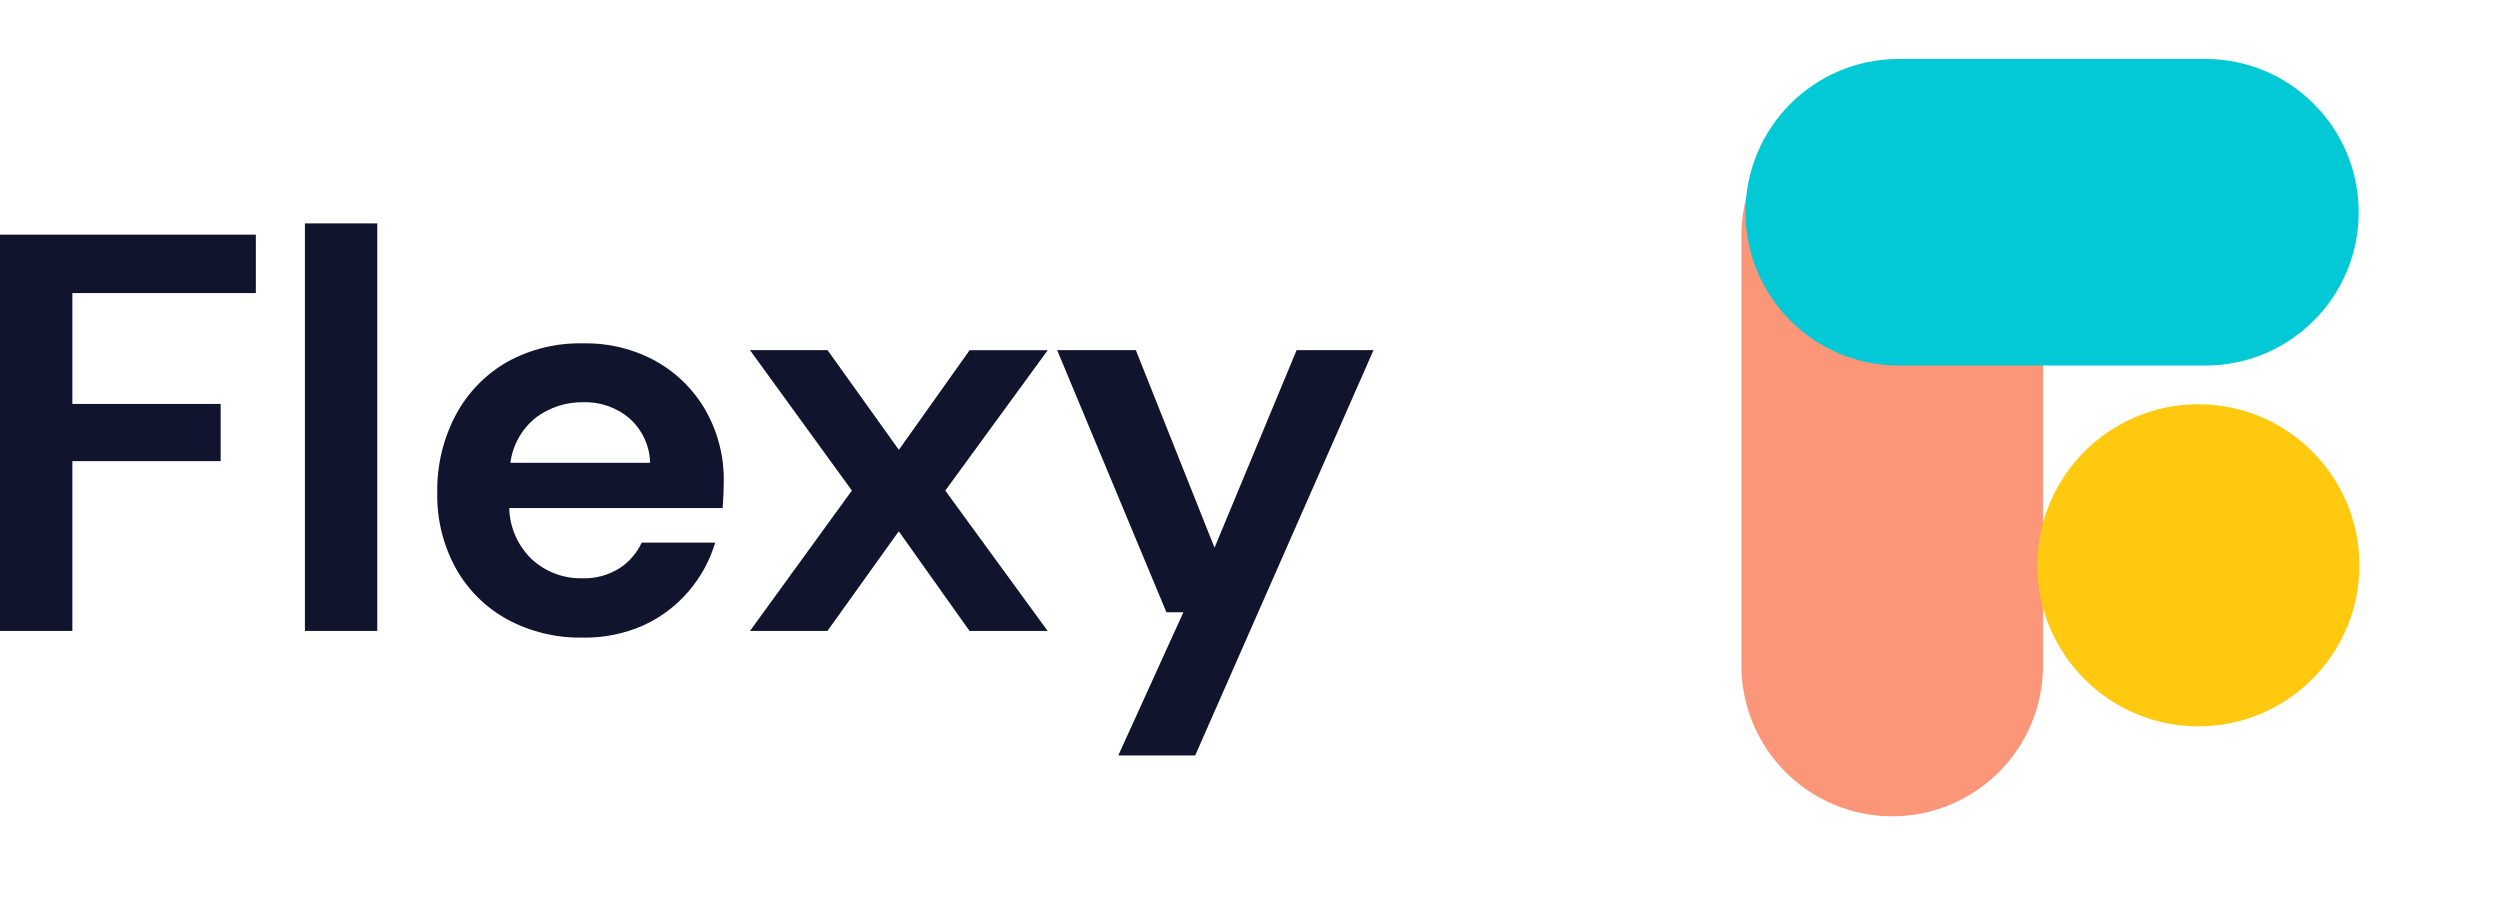
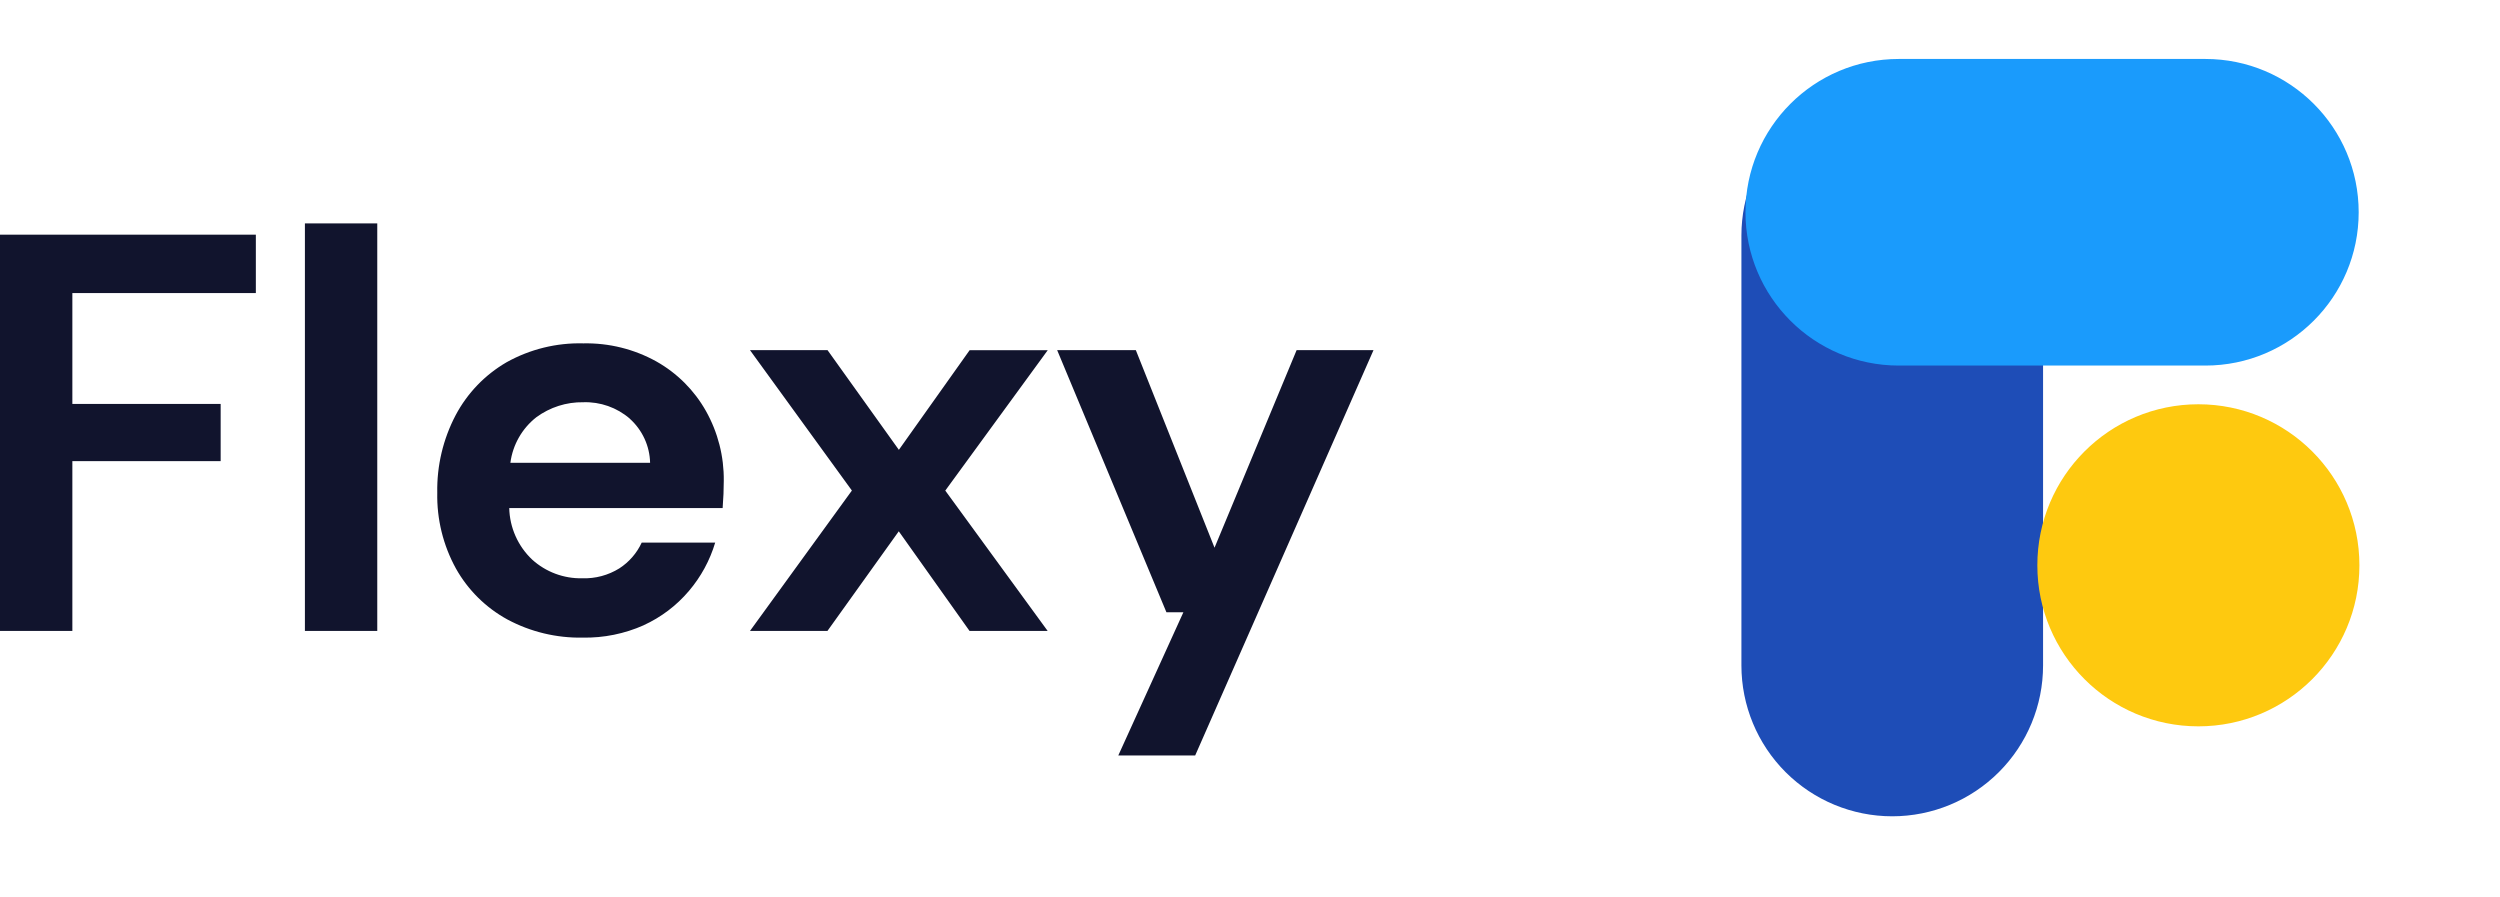
<svg xmlns="http://www.w3.org/2000/svg" width="106" height="38" viewBox="0 0 106 38" fill="none">
  <path fill-rule="evenodd" clip-rule="evenodd" d="M3.068 26.751V19.551H9.356V17.127H3.068V12.427H10.848V9.951H0V26.751H3.068ZM15.996 26.751V9.471H12.928V26.751H16H15.996ZM27.288 26.511C28.027 26.174 28.683 25.678 29.208 25.059C29.719 24.46 30.099 23.761 30.324 23.007H27.208C27.002 23.453 26.673 23.832 26.26 24.099C25.789 24.392 25.242 24.538 24.688 24.519C23.905 24.537 23.144 24.253 22.564 23.727C22.265 23.445 22.026 23.107 21.859 22.732C21.692 22.357 21.601 21.953 21.592 21.543H30.64C30.656 21.335 30.668 21.135 30.676 20.943C30.684 20.751 30.688 20.567 30.688 20.391C30.701 19.353 30.44 18.331 29.932 17.427C29.437 16.548 28.711 15.822 27.832 15.327C26.885 14.801 25.815 14.536 24.732 14.559C23.596 14.529 22.473 14.806 21.48 15.359C20.564 15.89 19.816 16.667 19.32 17.603C18.787 18.616 18.519 19.747 18.54 20.891C18.517 22.014 18.79 23.123 19.332 24.107C19.843 25.018 20.599 25.766 21.516 26.267C22.497 26.792 23.596 27.056 24.708 27.035C25.597 27.051 26.479 26.872 27.292 26.511H27.288ZM26.7 17.751C26.964 17.987 27.177 18.275 27.326 18.597C27.475 18.919 27.556 19.268 27.564 19.623H21.64C21.74 18.86 22.135 18.166 22.74 17.691C23.317 17.267 24.016 17.043 24.732 17.055C25.453 17.031 26.157 17.279 26.704 17.751H26.7ZM35.084 26.751L38.108 22.527L41.108 26.751H44.42L40.08 20.801L44.424 14.849H41.112L38.112 19.073L35.088 14.847H31.8L36.12 20.799L31.8 26.751H35.088H35.084ZM50.676 32.031L58.236 14.847H54.976L51.496 23.223L48.16 14.847H44.824L49.456 25.959H50.176L47.416 32.031H50.68H50.676Z" fill="#11142D" />
-   <path fill-rule="evenodd" clip-rule="evenodd" d="M80.231 4.086C81.794 4.087 83.293 4.709 84.398 5.814C85.503 6.919 86.125 8.418 86.126 9.981V28.216C86.126 29.779 85.505 31.279 84.399 32.384C83.294 33.49 81.794 34.111 80.231 34.111C78.668 34.111 77.168 33.49 76.062 32.384C74.957 31.279 74.336 29.779 74.336 28.216V9.981C74.337 8.418 74.959 6.919 76.064 5.814C77.169 4.709 78.668 4.087 80.231 4.086Z" fill="#FB9678" stroke="#FB9678" />
-   <path d="M93.508 3H80.508C77.194 3 74.508 5.686 74.508 9C74.508 12.314 77.194 15 80.508 15H93.508C96.822 15 99.508 12.314 99.508 9C99.508 5.686 96.822 3 93.508 3Z" fill="#03C9D7" stroke="#03C9D7" />
+   <path fill-rule="evenodd" clip-rule="evenodd" d="M80.231 4.086C81.794 4.087 83.293 4.709 84.398 5.814C85.503 6.919 86.125 8.418 86.126 9.981V28.216C86.126 29.779 85.505 31.279 84.399 32.384C83.294 33.49 81.794 34.111 80.231 34.111C78.668 34.111 77.168 33.49 76.062 32.384C74.957 31.279 74.336 29.779 74.336 28.216V9.981C74.337 8.418 74.959 6.919 76.064 5.814C77.169 4.709 78.668 4.087 80.231 4.086Z" fill="#1E4DB7" stroke="#1E4DB7" />
+   <path d="M93.508 3H80.508C77.194 3 74.508 5.686 74.508 9C74.508 12.314 77.194 15 80.508 15H93.508C96.822 15 99.508 12.314 99.508 9C99.508 5.686 96.822 3 93.508 3Z" fill="#1A9BFC" stroke="#1A9BFC" />
  <path d="M93.211 30.297C96.706 30.297 99.539 27.463 99.539 23.969C99.539 20.474 96.706 17.641 93.211 17.641C89.716 17.641 86.883 20.474 86.883 23.969C86.883 27.463 89.716 30.297 93.211 30.297Z" fill="#FEC90F" stroke="#FEC90F" />
</svg>
